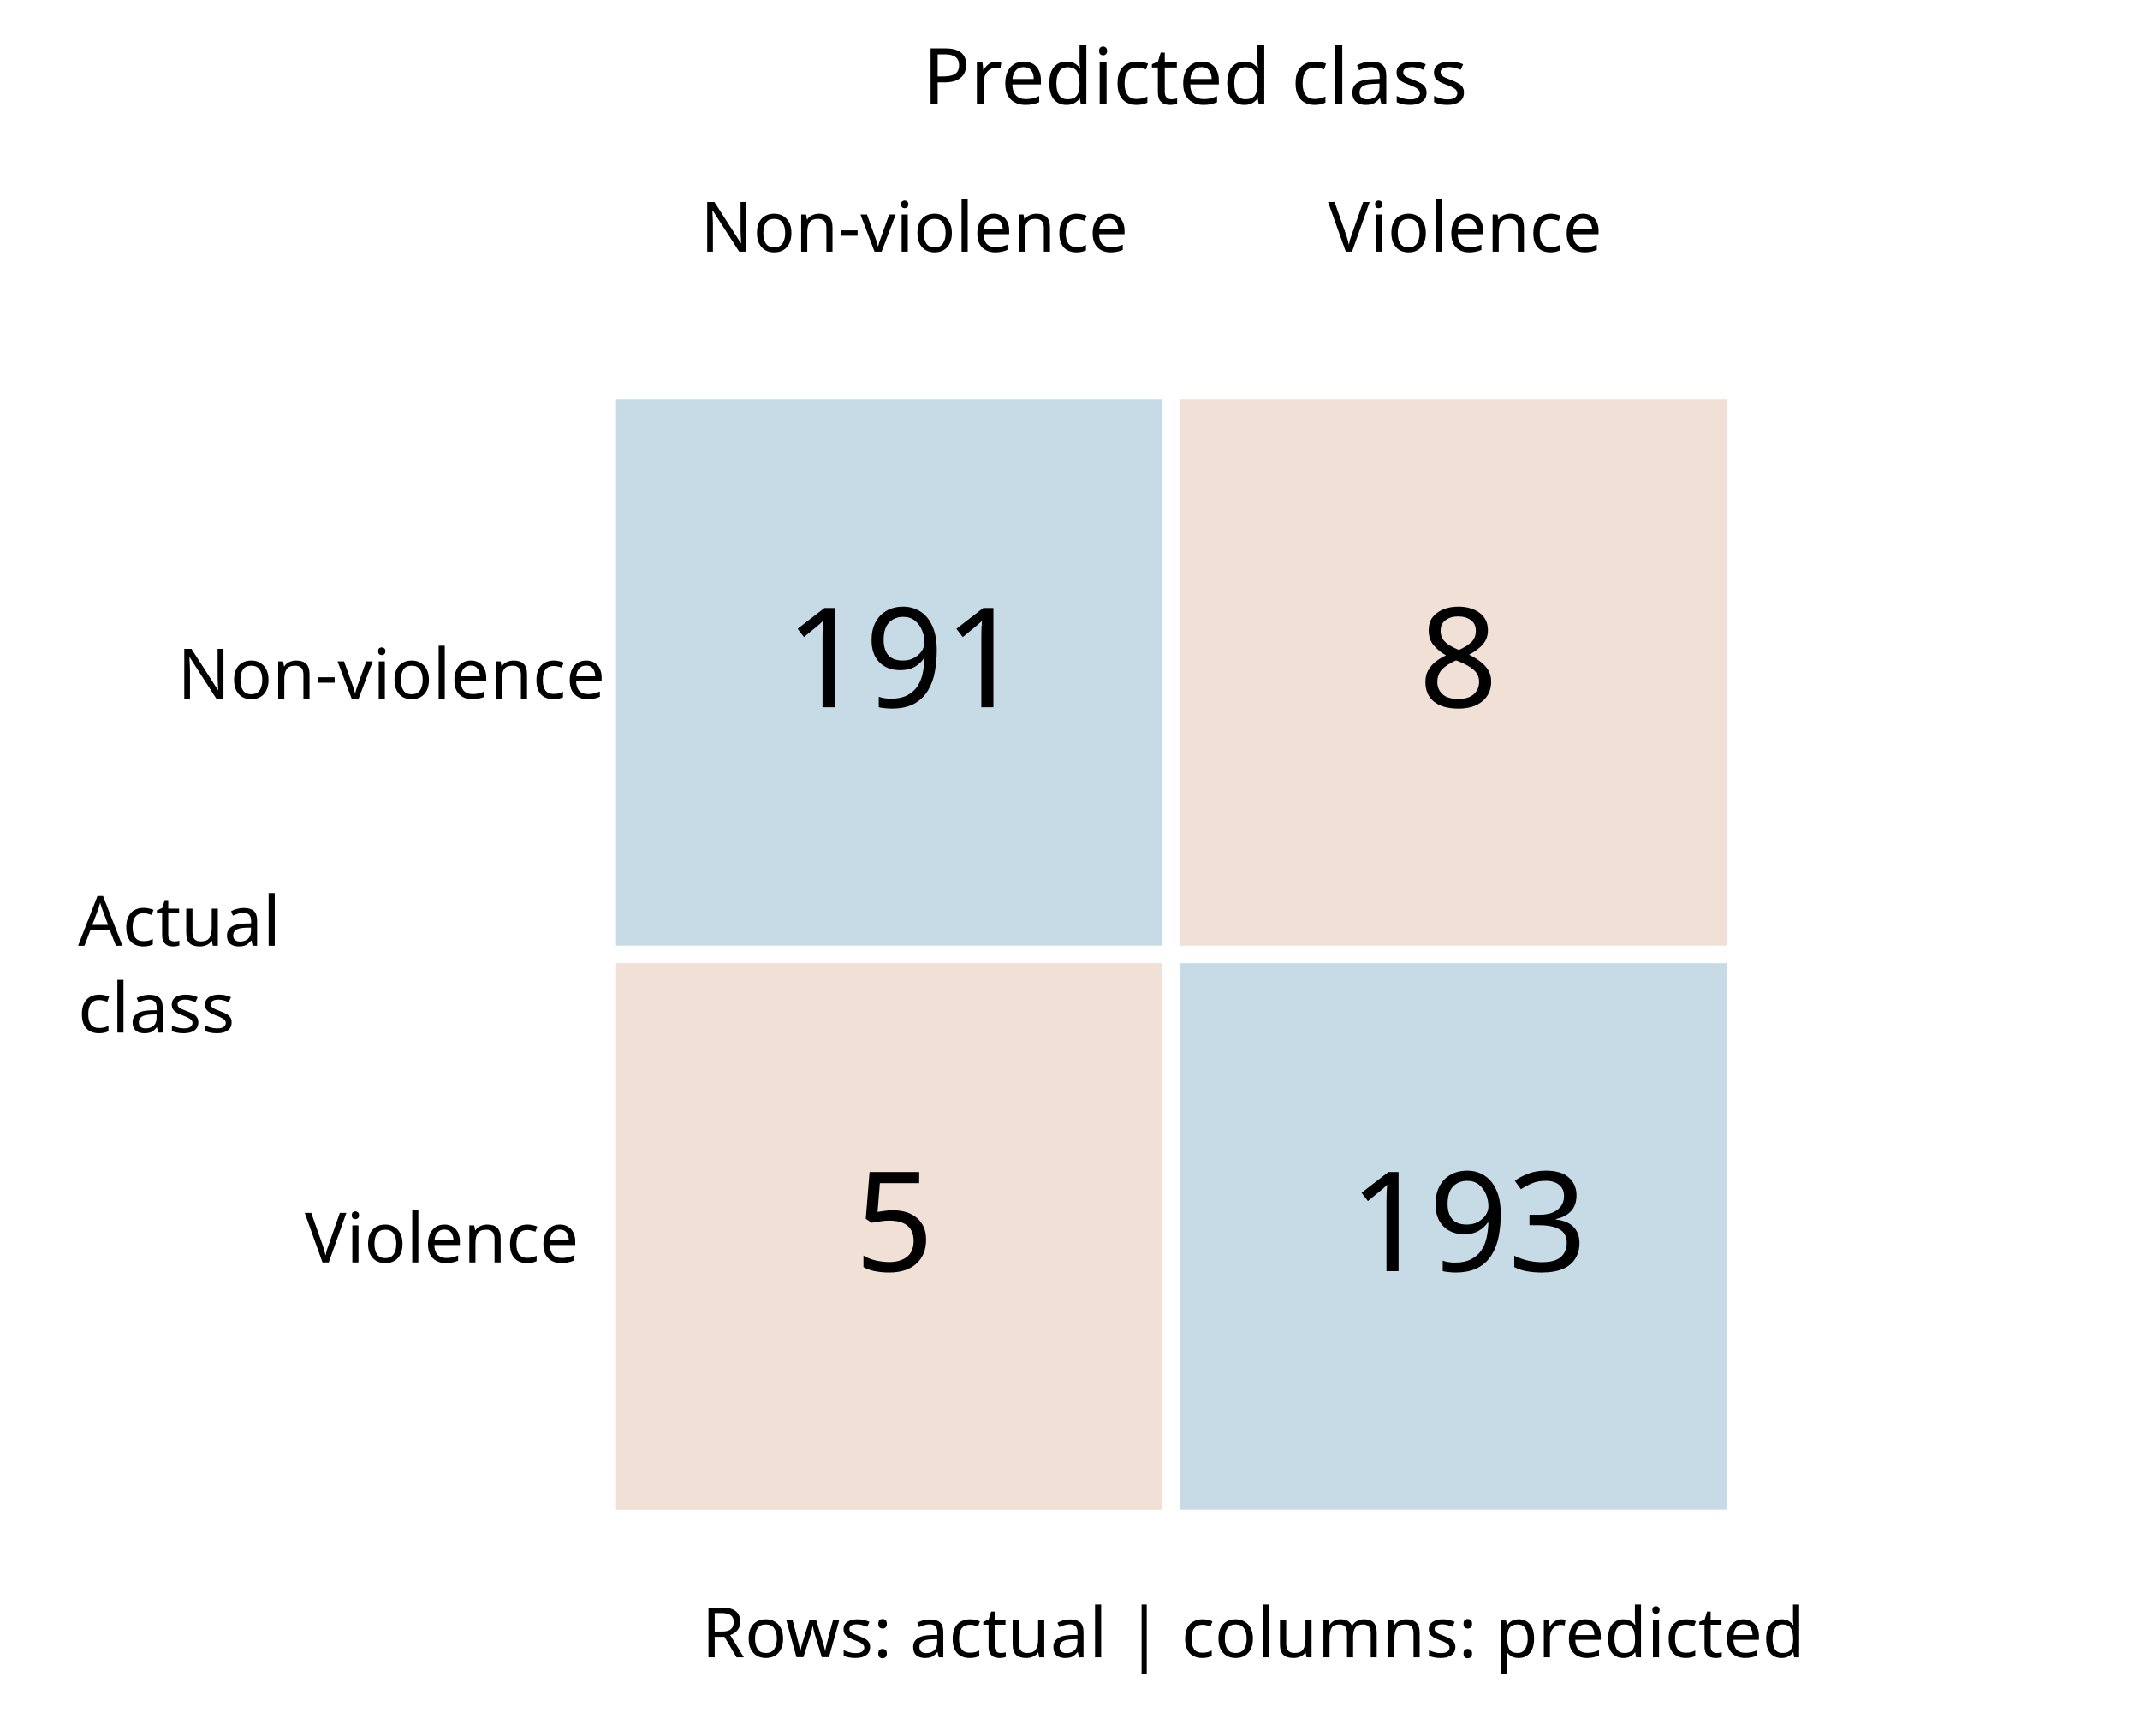
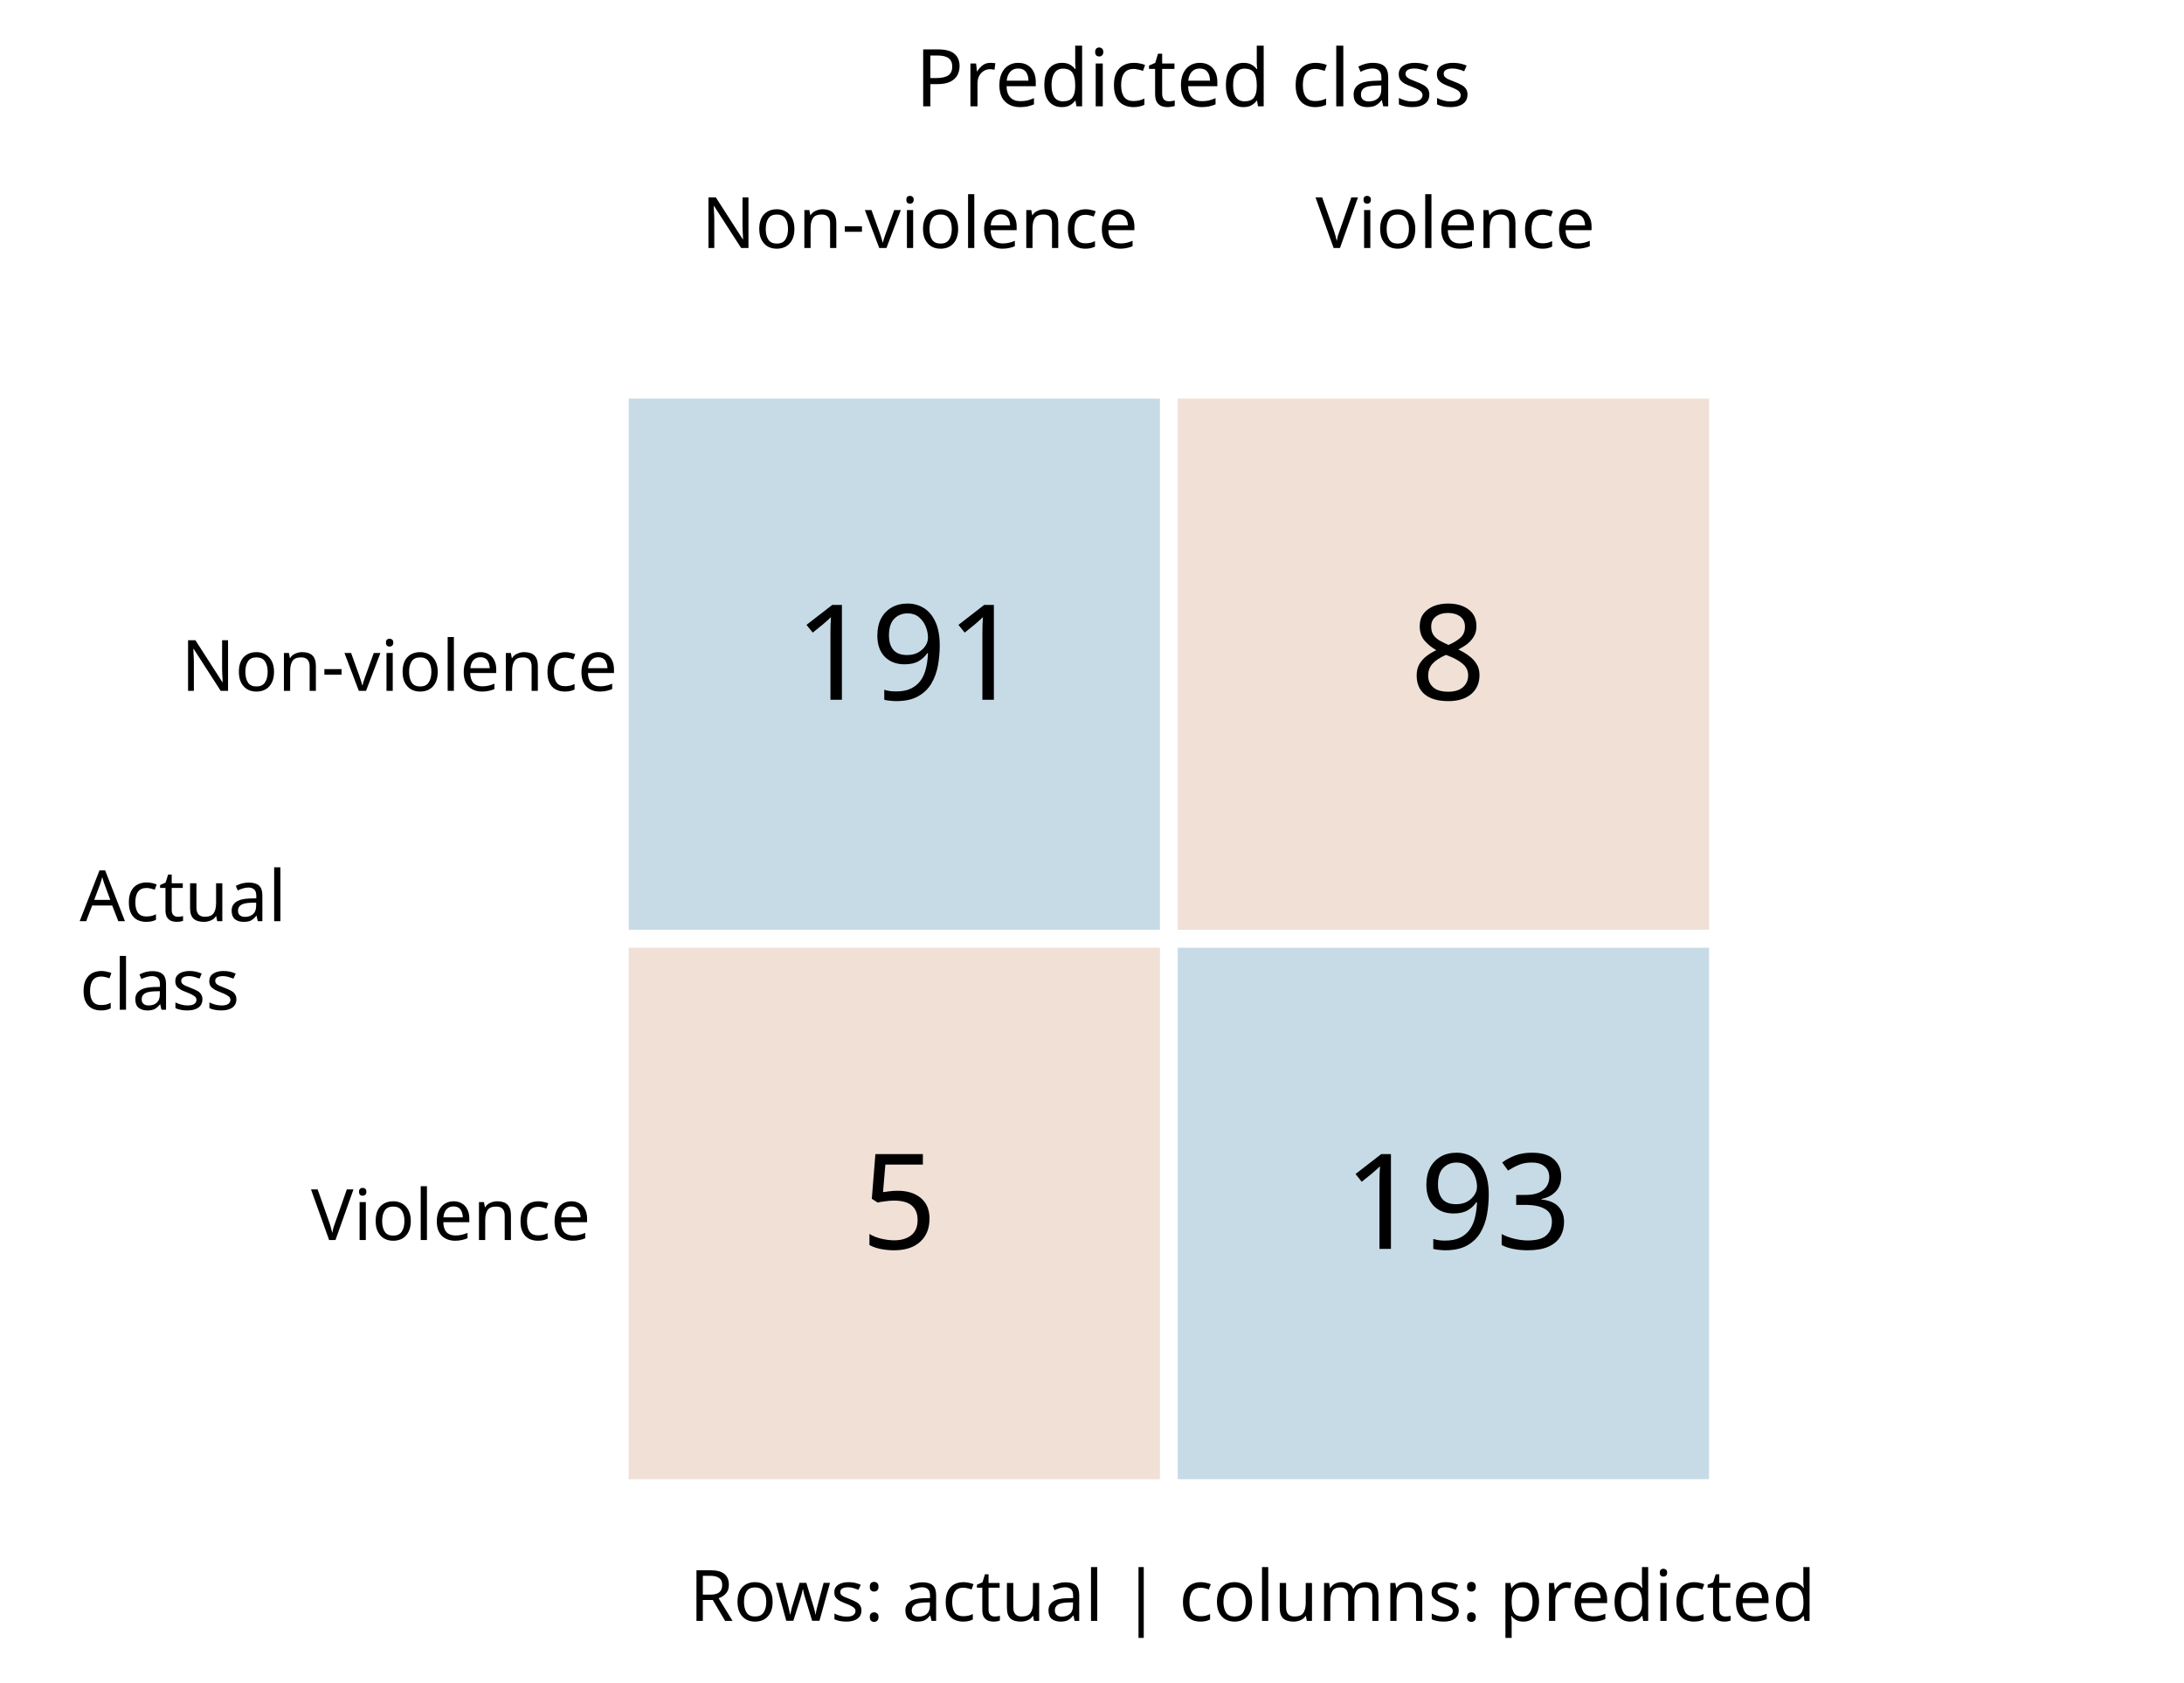
- <svg xmlns="http://www.w3.org/2000/svg" width="246.638" height="200" preserveAspectRatio="xMinYMin meet" viewBox="0 0 246 200" version="1.0" fill-rule="evenodd">
+ <svg xmlns="http://www.w3.org/2000/svg" width="246.638" height="190" preserveAspectRatio="xMinYMin meet" viewBox="0 0 246 190" version="1.0" fill-rule="evenodd">
  <clipPath id="clip">
-     <rect x="0" y="0" width="246.638" height="200" />
+     <rect x="0" y="0" width="246.638" height="190" />
  </clipPath>
-   <g id="group" transform="scale(1,-1) translate(0,-200)" style="clip-path: url(#clip)">
+   <g id="group" transform="scale(1,-1) translate(0,-190)" style="clip-path: url(#clip)">
    <g transform="">
-       <text x="106.38" y="188" style="font-family: Times-Bold; font-size: 9px;fill: rgb(0%,0%,0%); stroke:none;" transform="translate(0,376) scale(1,-1)">Predicted class</text>
-       <text x="80.728" y="171" style="font-family: Times-Roman; font-size: 8px;fill: rgb(0%,0%,0%); stroke:none;" transform="translate(0,342) scale(1,-1)">Non-violence</text>
-       <text x="153.06" y="171" style="font-family: Times-Roman; font-size: 8px;fill: rgb(0%,0%,0%); stroke:none;" transform="translate(0,342) scale(1,-1)">Violence</text>
-       <rect x="70" y="90" width="65" height="65" style="stroke: rgb(100%,100%,100%); stroke-linecap: butt; stroke-width: 2; fill: rgb(78%,86%,90%); fill-rule: evenodd;" />
-       <text x="90.5" y="118.5" style="font-family: Times-Bold; font-size: 16px;fill: rgb(0%,0%,0%); stroke:none;" transform="translate(0,237) scale(1,-1)">191</text>
-       <rect x="135" y="90" width="65" height="65" style="stroke: rgb(100%,100%,100%); stroke-linecap: butt; stroke-width: 2; fill: rgb(94%,88%,84%); fill-rule: evenodd;" />
-       <text x="163.5" y="118.5" style="font-family: Times-Bold; font-size: 16px;fill: rgb(0%,0%,0%); stroke:none;" transform="translate(0,237) scale(1,-1)">8</text>
-       <rect x="70" y="25" width="65" height="65" style="stroke: rgb(100%,100%,100%); stroke-linecap: butt; stroke-width: 2; fill: rgb(94%,88%,84%); fill-rule: evenodd;" />
-       <text x="98.5" y="53.5" style="font-family: Times-Bold; font-size: 16px;fill: rgb(0%,0%,0%); stroke:none;" transform="translate(0,107) scale(1,-1)">5</text>
-       <rect x="135" y="25" width="65" height="65" style="stroke: rgb(100%,100%,100%); stroke-linecap: butt; stroke-width: 2; fill: rgb(78%,86%,90%); fill-rule: evenodd;" />
-       <text x="155.5" y="53.5" style="font-family: Times-Bold; font-size: 16px;fill: rgb(0%,0%,0%); stroke:none;" transform="translate(0,107) scale(1,-1)">193</text>
-       <text x="20.456" y="119.5" style="font-family: Times-Roman; font-size: 8px;fill: rgb(0%,0%,0%); stroke:none;" transform="translate(0,239) scale(1,-1)">Non-violence</text>
-       <text x="35.12" y="54.5" style="font-family: Times-Roman; font-size: 8px;fill: rgb(0%,0%,0%); stroke:none;" transform="translate(0,109) scale(1,-1)">Violence</text>
-       <text x="9" y="91" style="font-family: Times-Roman; font-size: 8px;fill: rgb(0%,0%,0%); stroke:none;" transform="translate(0,182) scale(1,-1)">Actual</text>
-       <text x="9" y="81" style="font-family: Times-Roman; font-size: 8px;fill: rgb(0%,0%,0%); stroke:none;" transform="translate(0,162) scale(1,-1)">class</text>
-       <text x="80.872" y="9" style="font-family: Times-Roman; font-size: 8px;fill: rgb(0%,0%,0%); stroke:none;" transform="translate(0,18) scale(1,-1)">Rows: actual | columns: predicted</text>
+       <text x="103.38" y="178" style="font-family: Times-Bold; font-size: 9px;fill: rgb(0%,0%,0%); stroke:none;" transform="translate(0,356) scale(1,-1)">Predicted class</text>
+       <text x="79.228" y="162" style="font-family: Times-Roman; font-size: 8px;fill: rgb(0%,0%,0%); stroke:none;" transform="translate(0,324) scale(1,-1)">Non-violence</text>
+       <text x="148.56" y="162" style="font-family: Times-Roman; font-size: 8px;fill: rgb(0%,0%,0%); stroke:none;" transform="translate(0,324) scale(1,-1)">Violence</text>
+       <rect x="70" y="84" width="62" height="62" style="stroke: rgb(100%,100%,100%); stroke-linecap: butt; stroke-width: 2; fill: rgb(78%,86%,90%); fill-rule: evenodd;" />
+       <text x="89.75" y="111.0" style="font-family: Times-Bold; font-size: 15px;fill: rgb(0%,0%,0%); stroke:none;" transform="translate(0,222) scale(1,-1)">191</text>
+       <rect x="132" y="84" width="62" height="62" style="stroke: rgb(100%,100%,100%); stroke-linecap: butt; stroke-width: 2; fill: rgb(94%,88%,84%); fill-rule: evenodd;" />
+       <text x="159.25" y="111.0" style="font-family: Times-Bold; font-size: 15px;fill: rgb(0%,0%,0%); stroke:none;" transform="translate(0,222) scale(1,-1)">8</text>
+       <rect x="70" y="22" width="62" height="62" style="stroke: rgb(100%,100%,100%); stroke-linecap: butt; stroke-width: 2; fill: rgb(94%,88%,84%); fill-rule: evenodd;" />
+       <text x="97.25" y="49.0" style="font-family: Times-Bold; font-size: 15px;fill: rgb(0%,0%,0%); stroke:none;" transform="translate(0,98) scale(1,-1)">5</text>
+       <rect x="132" y="22" width="62" height="62" style="stroke: rgb(100%,100%,100%); stroke-linecap: butt; stroke-width: 2; fill: rgb(78%,86%,90%); fill-rule: evenodd;" />
+       <text x="151.75" y="49.0" style="font-family: Times-Bold; font-size: 15px;fill: rgb(0%,0%,0%); stroke:none;" transform="translate(0,98) scale(1,-1)">193</text>
+       <text x="20.456" y="112.0" style="font-family: Times-Roman; font-size: 8px;fill: rgb(0%,0%,0%); stroke:none;" transform="translate(0,224) scale(1,-1)">Non-violence</text>
+       <text x="35.12" y="50.0" style="font-family: Times-Roman; font-size: 8px;fill: rgb(0%,0%,0%); stroke:none;" transform="translate(0,100) scale(1,-1)">Violence</text>
+       <text x="9" y="86" style="font-family: Times-Roman; font-size: 8px;fill: rgb(0%,0%,0%); stroke:none;" transform="translate(0,172) scale(1,-1)">Actual</text>
+       <text x="9" y="76" style="font-family: Times-Roman; font-size: 8px;fill: rgb(0%,0%,0%); stroke:none;" transform="translate(0,152) scale(1,-1)">class</text>
+       <text x="77.872" y="7" style="font-family: Times-Roman; font-size: 8px;fill: rgb(0%,0%,0%); stroke:none;" transform="translate(0,14) scale(1,-1)">Rows: actual | columns: predicted</text>
    </g>
  </g>
</svg>
